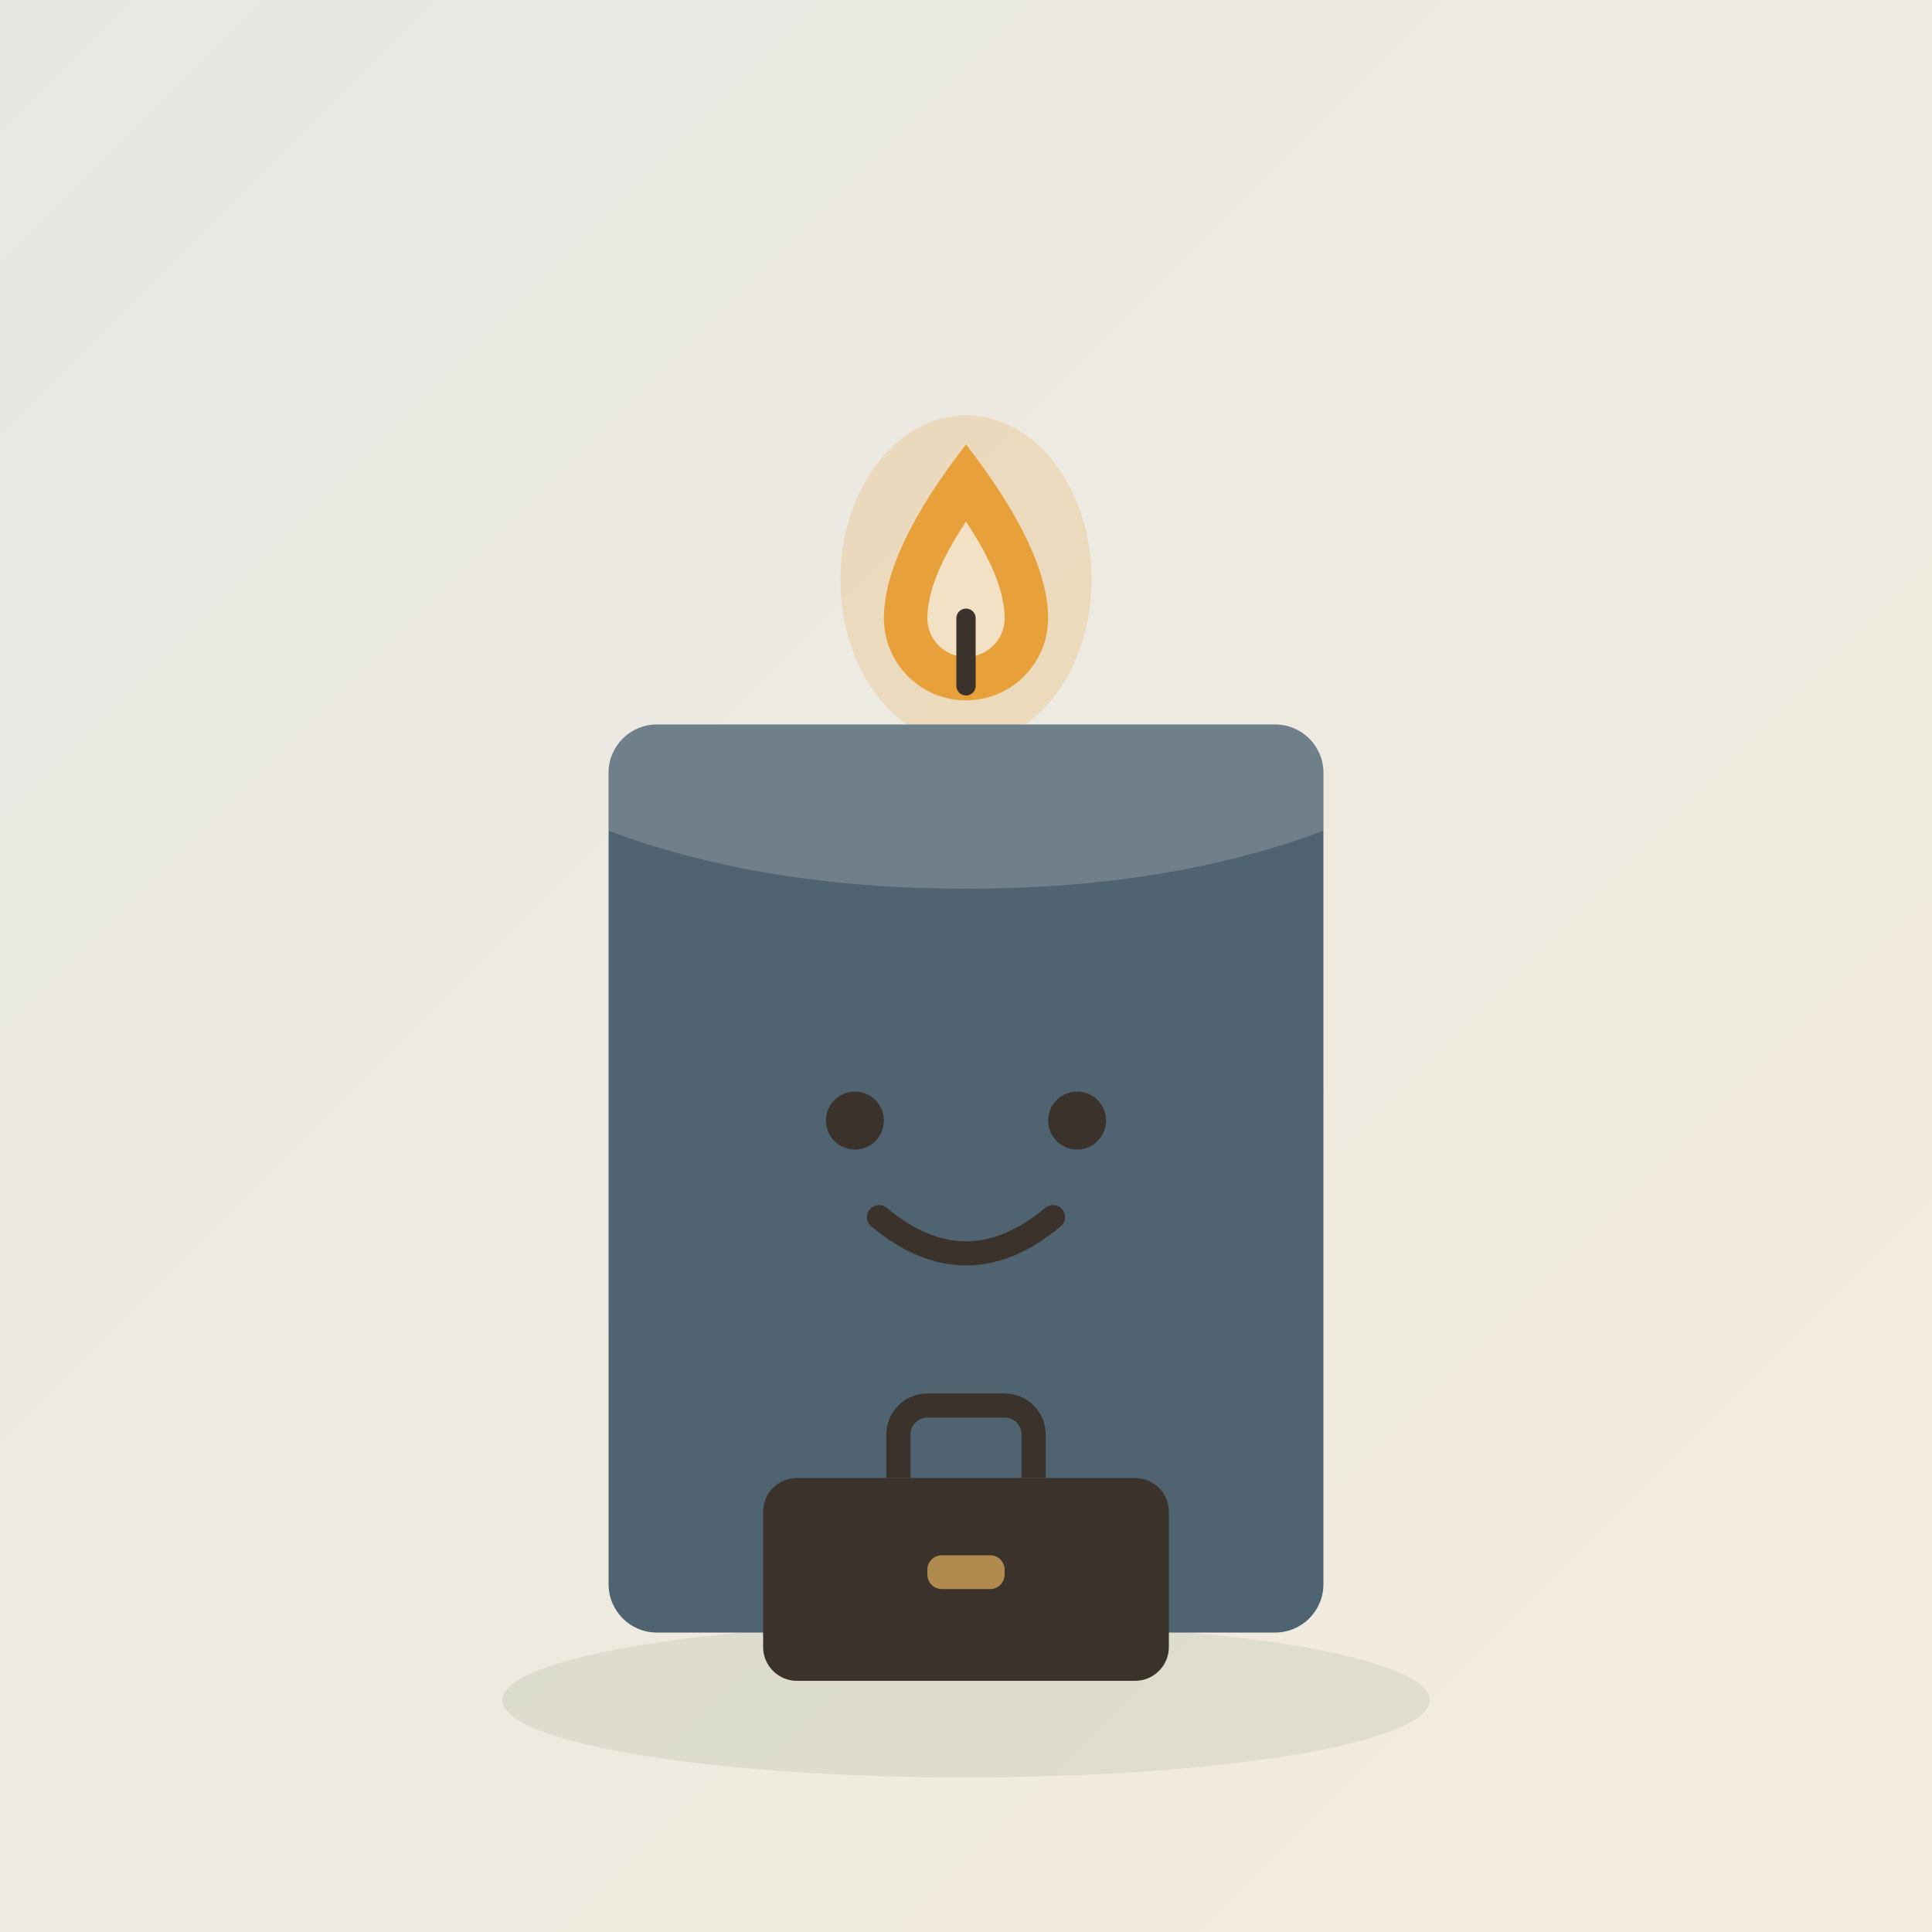
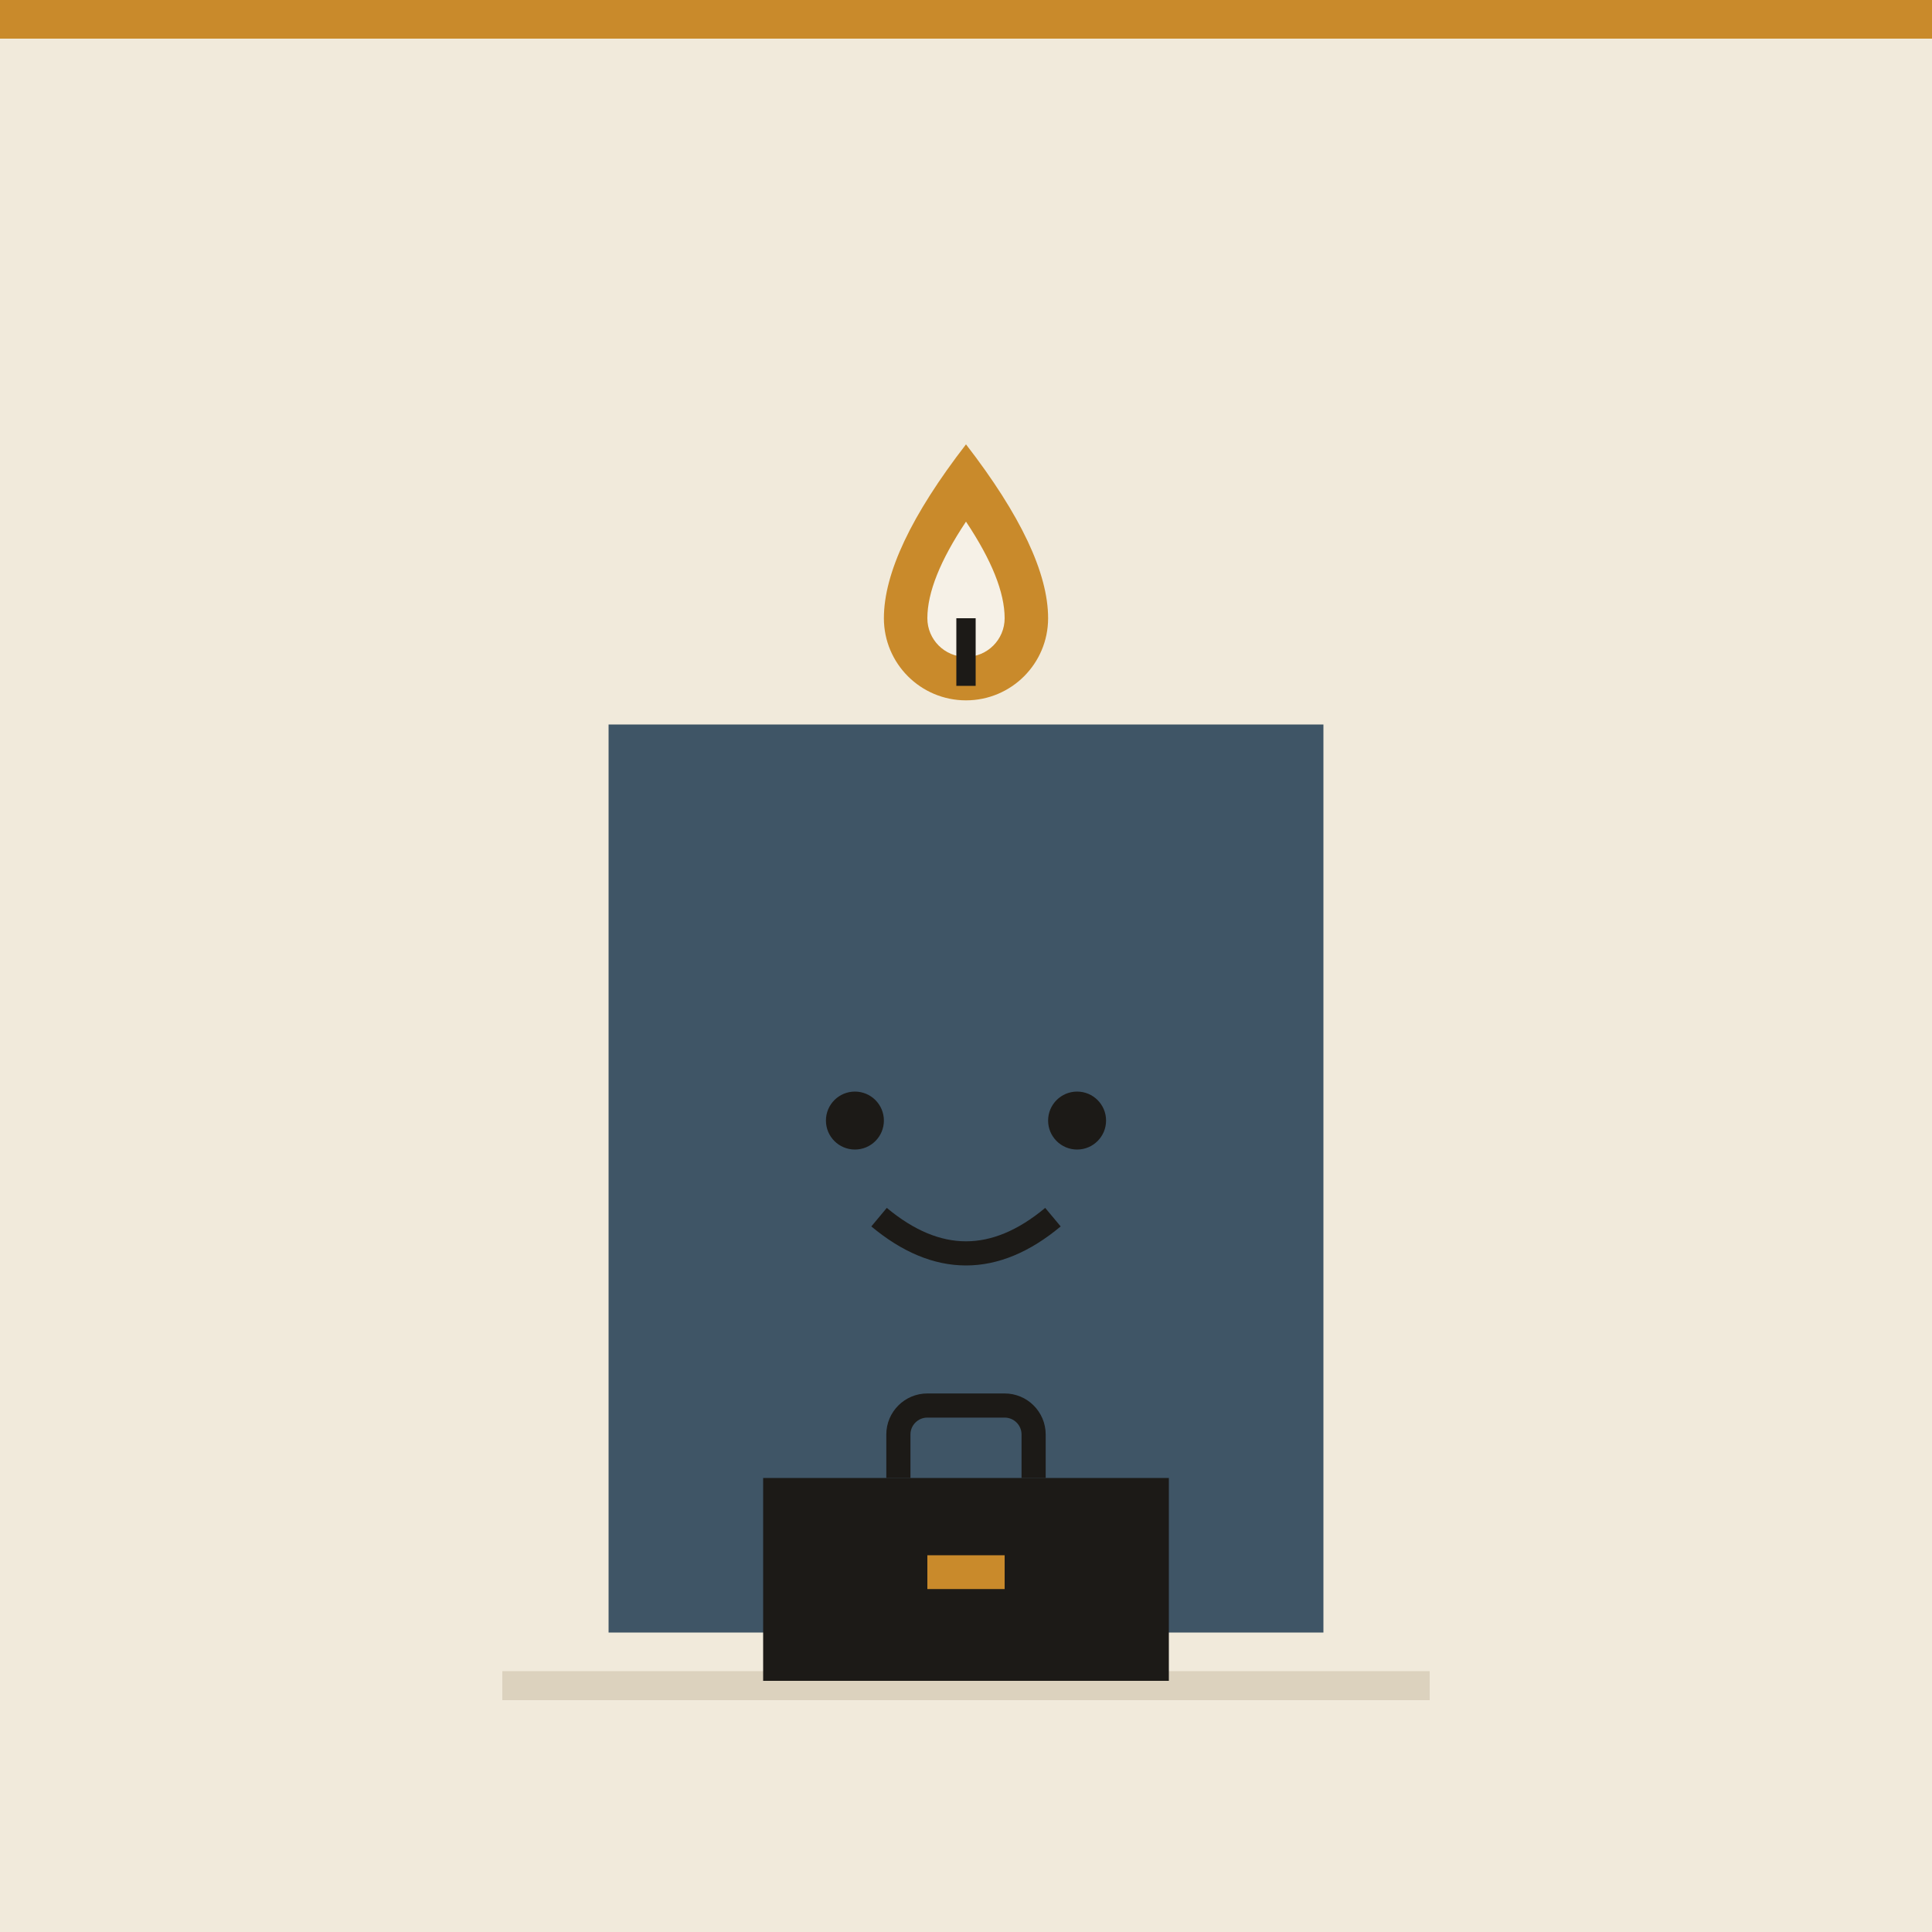
- <svg xmlns="http://www.w3.org/2000/svg" viewBox="0 0 400 400" role="img" aria-label="boss-lady placeholder illustration">
-   <defs>
-     <linearGradient id="bg-boss-lady" x1="0" y1="0" x2="1" y2="1">
-       <stop offset="0" stop-color="#E7E8E4" />
-       <stop offset="1" stop-color="#F4ECDD" />
-     </linearGradient>
-   </defs>
-   <rect width="400" height="400" fill="url(#bg-boss-lady)" />
-   <ellipse cx="200" cy="352" rx="96" ry="16" fill="#8B9A7B" opacity=".18" />
-   <g>
-     <ellipse cx="200" cy="120" rx="26" ry="34" fill="#E8A13A" opacity=".22" />
-     <path d="M200 92 q17 22 17 36 a17 17 0 0 1 -34 0 q0 -14 17 -36 Z" fill="#E8A13A" />
-     <path d="M200 108 q8 12 8 20 a8 8 0 0 1 -16 0 q0 -8 8 -20 Z" fill="#F4ECDD" opacity=".85" />
-   </g>
-   <path d="M200 128 v14" stroke="#3B322C" stroke-width="4" stroke-linecap="round" />
-   <path d="M136 150 h128 a10 10 0 0 1 10 10 v168 a10 10 0 0 1 -10 10 h-128              a10 10 0 0 1 -10 -10 v-168 a10 10 0 0 1 10 -10 Z" fill="#4F6470" />
-   <path d="M136 150 h128 a10 10 0 0 1 10 10 v12 q-32 12 -74 12 t-74 -12 v-12              a10 10 0 0 1 10 -10 Z" fill="#fff" opacity=".18" />
-   <g fill="#3B322C">
+ <svg xmlns="http://www.w3.org/2000/svg" viewBox="0 0 400 400" role="img" aria-label="boss-lady">
+   <rect width="400" height="400" fill="#F1EADB" />
+   <rect x="0" y="0" width="400" height="8" fill="#C98A2B" />
+   <rect x="104" y="346" width="192" height="6" fill="#DCD2BE" />
+   <path d="M200 92 q17 22 17 36 a17 17 0 0 1 -34 0 q0 -14 17 -36 Z" fill="#C98A2B" />
+   <path d="M200 108 q8 12 8 20 a8 8 0 0 1 -16 0 q0 -8 8 -20 Z" fill="#F6F1E7" />
+   <path d="M200 128 v14" stroke="#1C1A17" stroke-width="4" />
+   <rect x="126" y="150" width="148" height="188" fill="#3F5566" />
+   <g fill="#1C1A17">
    <circle cx="177" cy="232" r="6" />
    <circle cx="223" cy="232" r="6" />
  </g>
-   <path d="M182 252 q18 15 36 0" stroke="#3B322C" stroke-width="5" fill="none" stroke-linecap="round" />
+   <path d="M182 252 q18 15 36 0" stroke="#1C1A17" stroke-width="5" fill="none" />
  <g transform="translate(200 318)">
-     <rect x="-42" y="-12" width="84" height="42" rx="7" fill="#3B322C" />
-     <path d="M-14 -12 v-9 a6 6 0 0 1 6 -6 h16 a6 6 0 0 1 6 6 v9" stroke="#3B322C" stroke-width="5" fill="none" />
-     <rect x="-8" y="4" width="16" height="7" rx="3" fill="#B08A4F" />
+     <rect x="-42" y="-12" width="84" height="42" fill="#1C1A17" />
+     <path d="M-14 -12 v-9 a6 6 0 0 1 6 -6 h16 a6 6 0 0 1 6 6 v9" stroke="#1C1A17" stroke-width="5" fill="none" />
+     <rect x="-8" y="4" width="16" height="7" fill="#C98A2B" />
  </g>
</svg>
